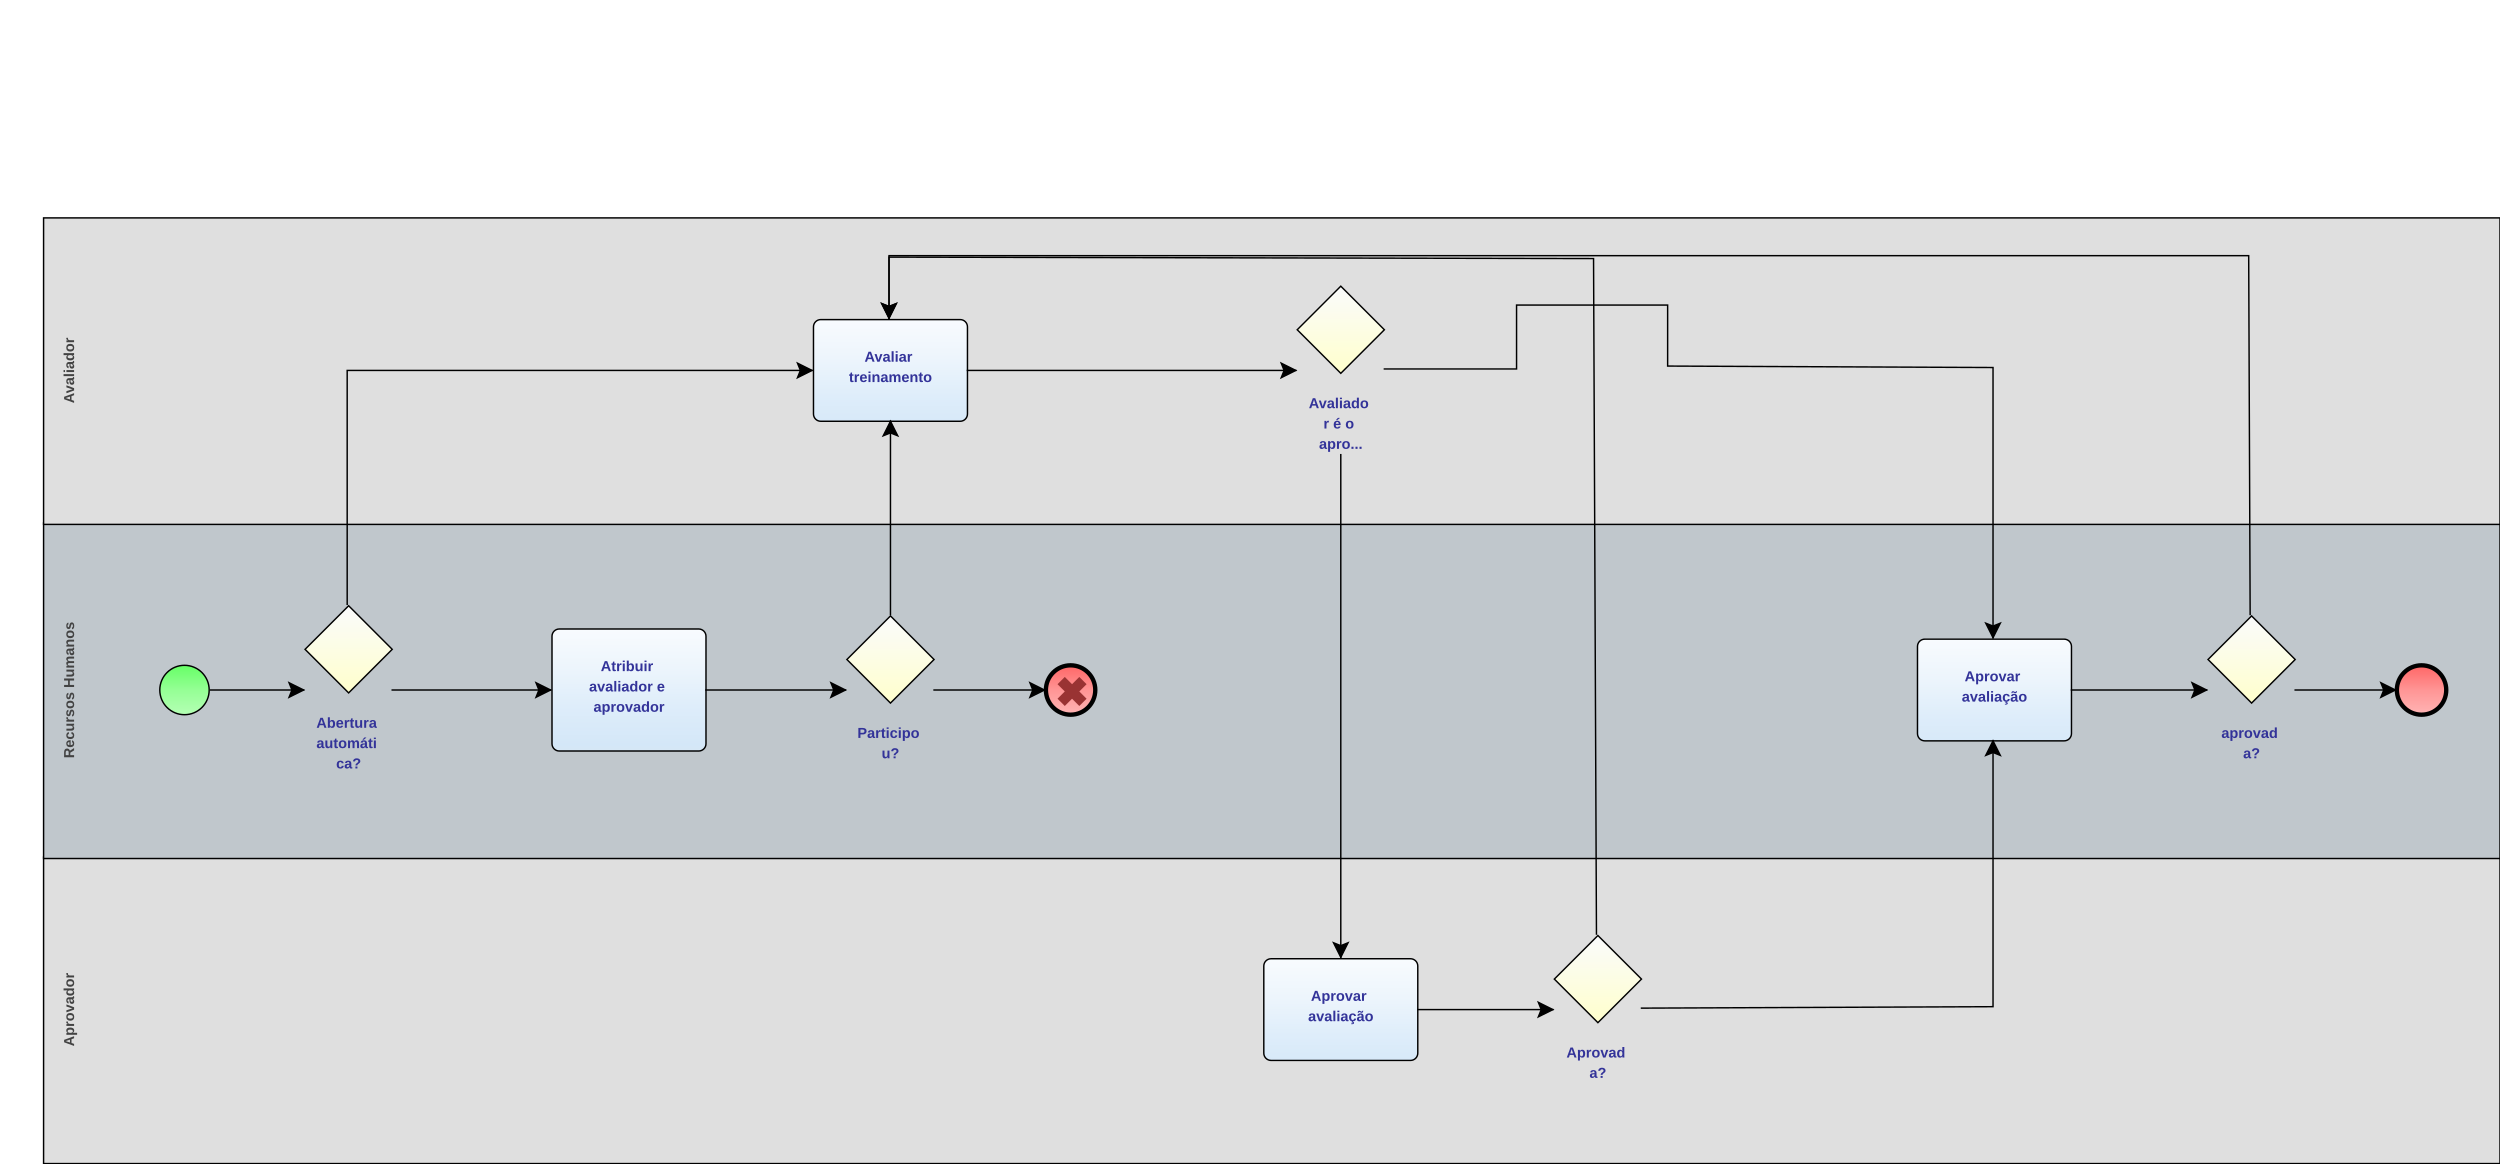
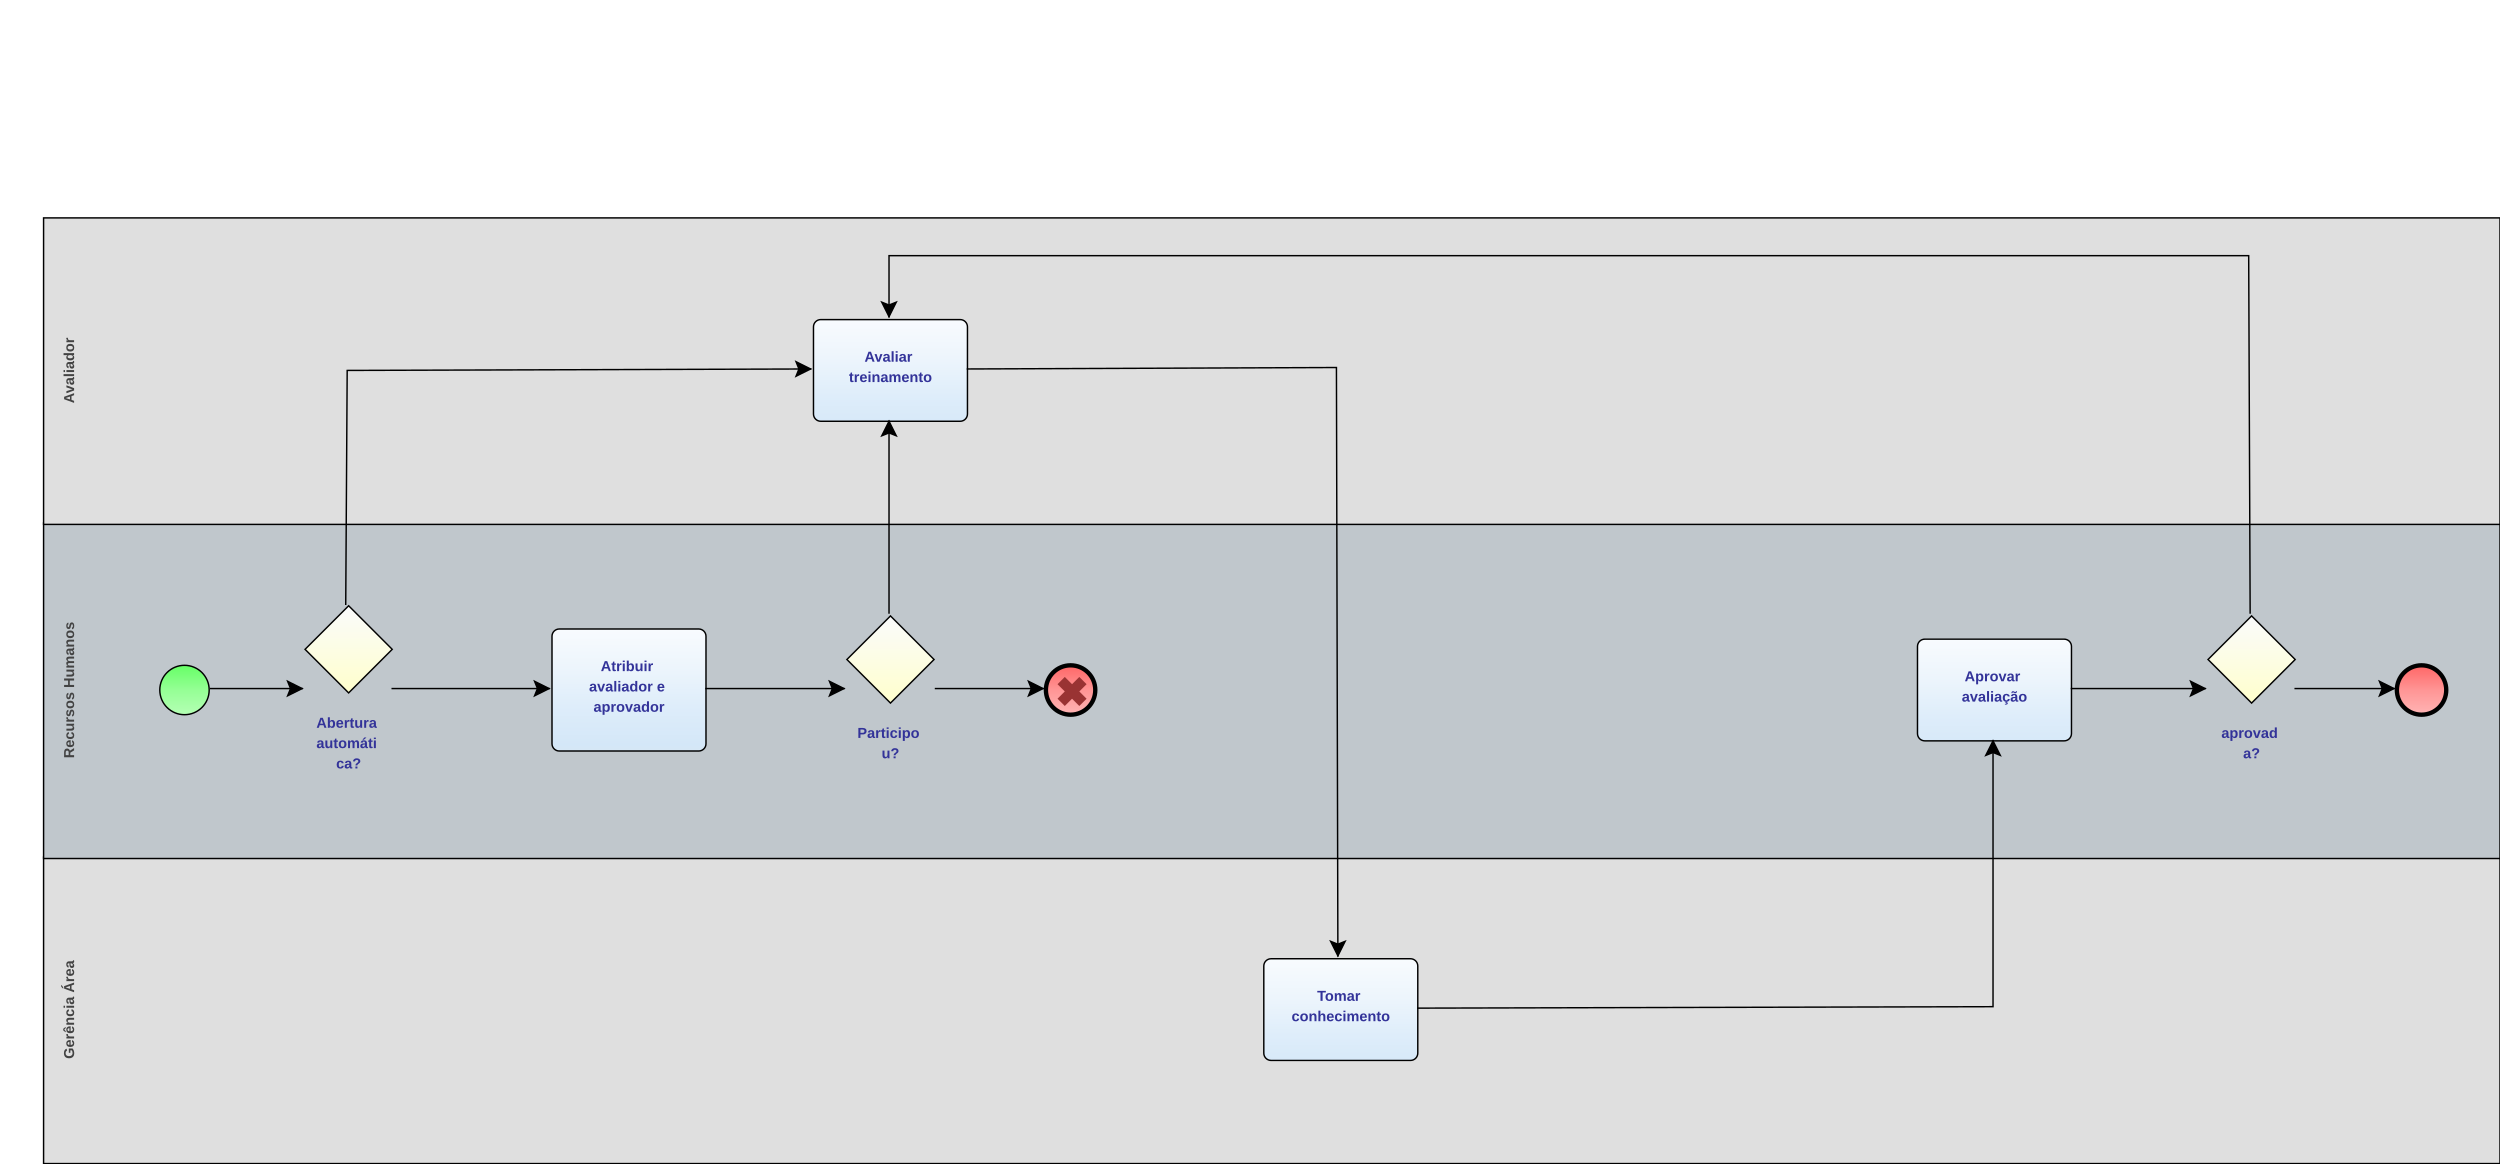
<svg xmlns="http://www.w3.org/2000/svg" xmlns:xlink="http://www.w3.org/1999/xlink" style="stroke-dasharray:none; shape-rendering:auto; font-family:'Arial'; text-rendering:auto; fill-opacity:1; color-interpolation:auto; color-rendering:auto; font-size:12; fill:black; stroke:black; image-rendering:auto; stroke-miterlimit:10; stroke-linecap:square; stroke-linejoin:miter; font-style:normal; stroke-width:1; stroke-dashoffset:0; font-weight:normal; stroke-opacity:1;" contentScriptType="text/ecmascript" preserveAspectRatio="xMidYMid meet" zoomAndPan="magnify" version="1.0" contentStyleType="text/css" xml:xlink="http://www.w3.org/1999/xlink" width="1721" height="801">
  <rect x="30" y="590" width="1691" height="211" ry="0" rx="0" style="stroke:#000000; fill:#DFDFDF" />
  <g componentSequence="22">
    <text x="-695" y="37" transform="rotate(270)" text-anchor="middle" style="font-weight:bold;font-size:10px;stroke:none; fill:#434343">
-       <tspan dy="14" x="-695">Aprovador</tspan>
+       <tspan dy="14" x="-695">Gerência Área</tspan>
    </text>
  </g>
  <rect x="30" y="360" width="1691" height="231" ry="0" rx="0" style="stroke:#000000; fill:#C0C7CC" />
  <g componentSequence="2">
    <text x="-475" y="37" transform="rotate(270)" text-anchor="middle" style="font-weight:bold;font-size:10px;stroke:none; fill:#434343">
      <tspan dy="14" x="-475">Recursos Humanos</tspan>
    </text>
  </g>
  <rect x="30" y="150" width="1691" height="211" ry="0" rx="0" style="stroke:#000000; fill:#DFDFDF" />
  <g componentSequence="1">
    <text x="-255" y="37" transform="rotate(270)" text-anchor="middle" style="font-weight:bold;font-size:10px;stroke:none; fill:#434343">
      <tspan dy="14" x="-255">Avaliador</tspan>
    </text>
  </g>
  <g sequence="3">
-     <ellipse cx="127" cy="475" rx="17" ry="17" stroke-width="1" style="fill:url(#linearGradient66FF6696FF96B6FFB6_742999302);" stroke="336633" />
+     <ellipse cx="127" cy="475" rx="17" ry="17" stroke-width="1" style="fill:url(#linearGradient66FF6696FF96B6FFB6_1524621859);" stroke="336633" />
  </g>
  <g sequence="4">
-     <rect x="870" y="660" width="106" height="70" ry="5" rx="5" style="fill:url(#linearGradientF8FBFEEDF5FCDEEDFAD4E7F8E2E5E9_579776255);" stroke="191970" />
+     <rect x="870" y="660" width="106" height="70" ry="5" rx="5" style="fill:url(#linearGradientF8FBFEEDF5FCDEEDFAD4E7F8E2E5E9_1410864904);" stroke="191970" />
  </g>
  <g componentSequence="4">
    <text x="923" y="675" text-anchor="middle" style="font-weight:bold;font-size:10px;stroke:none; fill:#333399">
-       <tspan dy="14" x="923">Aprovar</tspan>
-       <tspan dy="14" x="923">avaliação</tspan>
-     </text>
-   </g>
-   <g sequence="5">
-     <polygon points=" 1070 674 1100 644 1130 674 1100 704 1070 674" style="fill:url(#linearGradientFAFBFCFFFFCC_649145974);" stroke="000000" />
-   </g>
-   <g componentSequence="5">
-     <text x="1100" y="714" text-anchor="middle" style="font-weight:bold;font-size:10px;stroke:none; fill:#333399">
-       <tspan dy="14" x="1100">Aprovad</tspan>
-       <tspan dy="14" x="1100">a?</tspan>
+       <tspan dy="14" x="923">Tomar</tspan>
+       <tspan dy="14" x="923">conhecimento</tspan>
    </text>
  </g>
  <g sequence="7">
-     <rect x="560" y="220" width="106" height="70" ry="5" rx="5" style="fill:url(#linearGradientF8FBFEEDF5FCDEEDFAD4E7F8E2E5E9_1672717508);" stroke="191970" />
+     <rect x="560" y="220" width="106" height="70" ry="5" rx="5" style="fill:url(#linearGradientF8FBFEEDF5FCDEEDFAD4E7F8E2E5E9_1344768339);" stroke="191970" />
  </g>
  <g componentSequence="7">
    <text x="613" y="235" text-anchor="middle" style="font-weight:bold;font-size:10px;stroke:none; fill:#333399">
      <tspan dy="14" x="613">Avaliar</tspan>
      <tspan dy="14" x="613">treinamento</tspan>
    </text>
  </g>
  <g sequence="8">
-     <polygon points=" 210 447 240 417 270 447 240 477 210 447" style="fill:url(#linearGradientFAFBFCFFFFCC_87342273);" stroke="000000" />
+     <polygon points=" 210 447 240 417 270 447 240 477 210 447" style="fill:url(#linearGradientFAFBFCFFFFCC_354753843);" stroke="000000" />
  </g>
  <g componentSequence="8">
    <text x="240" y="487" text-anchor="middle" style="font-weight:bold;font-size:10px;stroke:none; fill:#333399">
      <tspan dy="14" x="240">Abertura</tspan>
      <tspan dy="14" x="240">automáti</tspan>
      <tspan dy="14" x="240">ca?</tspan>
    </text>
  </g>
  <g sequence="9">
-     <rect x="380" y="433" width="106" height="84" ry="5" rx="5" style="fill:url(#linearGradientF8FBFEEDF5FCDEEDFAD4E7F8E2E5E9_1385825230);" stroke="191970" />
+     <rect x="380" y="433" width="106" height="84" ry="5" rx="5" style="fill:url(#linearGradientF8FBFEEDF5FCDEEDFAD4E7F8E2E5E9_810433358);" stroke="191970" />
  </g>
  <g componentSequence="9">
    <text x="433" y="448" text-anchor="middle" style="font-weight:bold;font-size:10px;stroke:none; fill:#333399">
      <tspan dy="14" x="433">Atribuir</tspan>
      <tspan dy="14" x="433">avaliador e</tspan>
      <tspan dy="14" x="433">aprovador</tspan>
    </text>
  </g>
  <g sequence="10">
-     <polygon points=" 583 454 613 424 643 454 613 484 583 454" style="fill:url(#linearGradientFAFBFCFFFFCC_2113357173);" stroke="000000" />
+     <polygon points=" 583 454 613 424 643 454 613 484 583 454" style="fill:url(#linearGradientFAFBFCFFFFCC_620415512);" stroke="000000" />
  </g>
  <g componentSequence="10">
    <text x="613" y="494" text-anchor="middle" style="font-weight:bold;font-size:10px;stroke:none; fill:#333399">
      <tspan dy="14" x="613">Participo</tspan>
      <tspan dy="14" x="613">u?</tspan>
    </text>
  </g>
  <g sequence="11">
-     <ellipse cx="737" cy="475" rx="17" ry="17" stroke-width="3" style="fill:url(#linearGradientFF6666FF9696FFB6B6_60578699);" stroke="993333" />
+     <ellipse cx="737" cy="475" rx="17" ry="17" stroke-width="3" style="fill:url(#linearGradientFF6666FF9696FFB6B6_1216066245);" stroke="993333" />
  </g>
  <g sequence="11">
    <polygon points=" 728 471 733 466 738 471 743 466 748 471 743 476 748 481 743 486 738 481 733 486 728 481 733 476" style="stroke:none; fill:#993333" />
  </g>
  <g sequence="23">
-     <rect x="1320" y="440" width="106" height="70" ry="5" rx="5" style="fill:url(#linearGradientF8FBFEEDF5FCDEEDFAD4E7F8E2E5E9_594423181);" stroke="191970" />
+     <rect x="1320" y="440" width="106" height="70" ry="5" rx="5" style="fill:url(#linearGradientF8FBFEEDF5FCDEEDFAD4E7F8E2E5E9_1963647612);" stroke="191970" />
  </g>
  <g componentSequence="23">
    <text x="1373" y="455" text-anchor="middle" style="font-weight:bold;font-size:10px;stroke:none; fill:#333399">
      <tspan dy="14" x="1373">Aprovar</tspan>
      <tspan dy="14" x="1373">avaliação</tspan>
    </text>
  </g>
  <g sequence="25">
-     <polygon points=" 1520 454 1550 424 1580 454 1550 484 1520 454" style="fill:url(#linearGradientFAFBFCFFFFCC_568905309);" stroke="000000" />
+     <polygon points=" 1520 454 1550 424 1580 454 1550 484 1520 454" style="fill:url(#linearGradientFAFBFCFFFFCC_887043032);" stroke="000000" />
  </g>
  <g componentSequence="25">
    <text x="1550" y="494" text-anchor="middle" style="font-weight:bold;font-size:10px;stroke:none; fill:#333399">
      <tspan dy="14" x="1550">aprovad</tspan>
      <tspan dy="14" x="1550">a?</tspan>
    </text>
  </g>
  <g sequence="27">
-     <ellipse cx="1667" cy="475" rx="17" ry="17" stroke-width="3" style="fill:url(#linearGradientFF6666FF9696FFB6B6_1727261688);" stroke="993333" />
-   </g>
-   <g sequence="30">
-     <polygon points=" 893 227 923 197 953 227 923 257 893 227" style="fill:url(#linearGradientFAFBFCFFFFCC_131245230);" stroke="000000" />
-   </g>
-   <g componentSequence="30">
-     <text x="923" y="267" text-anchor="middle" style="font-weight:bold;font-size:10px;stroke:none; fill:#333399">
-       <tspan dy="14" x="923">Avaliado</tspan>
-       <tspan dy="14" x="923">r é o</tspan>
-       <tspan dy="14" x="923">apro...</tspan>
-     </text>
+     <ellipse cx="1667" cy="475" rx="17" ry="17" stroke-width="3" style="fill:url(#linearGradientFF6666FF9696FFB6B6_1183290705);" stroke="993333" />
  </g>
  <g componentSequence="12">
    <text x="187" y="475" style="font-size:10px;font-weight:none;stroke:none; fill:#333399" text-anchor="left" />
  </g>
  <g componentSequence="13">
    <text x="335" y="475" style="font-size:10px;font-weight:none;stroke:none; fill:#333399" text-anchor="left" />
  </g>
  <g componentSequence="14">
    <text x="329" y="255" style="font-size:10px;font-weight:none;stroke:none; fill:#333399" text-anchor="left" />
  </g>
  <g componentSequence="15">
    <text x="544" y="475" style="font-size:10px;font-weight:none;stroke:none; fill:#333399" text-anchor="left" />
  </g>
  <g componentSequence="16">
    <text x="691" y="475" style="font-size:10px;font-weight:none;stroke:none; fill:#333399" text-anchor="left" />
  </g>
  <g componentSequence="17">
    <text x="623" y="357" style="font-size:10px;font-weight:none;stroke:none; fill:#333399" text-anchor="left" />
  </g>
-   <g componentSequence="19">
-     <text x="1033" y="695" style="font-size:10px;font-weight:none;stroke:none; fill:#333399" text-anchor="left" />
-   </g>
-   <g componentSequence="21">
-     <text x="1076" y="178" style="font-size:10px;font-weight:none;stroke:none; fill:#333399" text-anchor="left" />
-   </g>
-   <g componentSequence="24">
-     <text x="1352" y="693" style="font-size:10px;font-weight:none;stroke:none; fill:#333399" text-anchor="left" />
+   <g componentSequence="30">
+     <text x="930" y="329" style="font-size:10px;font-weight:none;stroke:none; fill:#333399" text-anchor="left" />
  </g>
  <g componentSequence="26">
    <text x="1483" y="475" style="font-size:10px;font-weight:none;stroke:none; fill:#333399" text-anchor="left" />
+   </g>
+   <g componentSequence="31">
+     <text x="1275" y="693" style="font-size:10px;font-weight:none;stroke:none; fill:#333399" text-anchor="left" />
  </g>
  <g componentSequence="28">
    <text x="1625" y="475" style="font-size:10px;font-weight:none;stroke:none; fill:#333399" text-anchor="left" />
  </g>
  <g componentSequence="29">
    <text x="1192" y="176" style="font-size:10px;font-weight:none;stroke:none; fill:#333399" text-anchor="left" />
  </g>
-   <g componentSequence="31">
-     <text x="789" y="255" style="font-size:10px;font-weight:none;stroke:none; fill:#333399" text-anchor="left" />
-   </g>
-   <g componentSequence="32">
-     <text x="933" y="486" style="font-size:10px;font-weight:none;stroke:none; fill:#333399" text-anchor="left" />
-   </g>
-   <g componentSequence="33">
-     <text x="1223" y="252" style="font-size:10px;font-weight:none;stroke:none; fill:#333399" text-anchor="left" />
-   </g>
-   <path style="fill:none; stroke:#000000;stroke-width:1" d="M145.0 475.0 L209.0 475.0" />
-   <polygon style="fill:#000000; stroke:#000000;" points=" 199 470 209 475 199 480 201 475" />
-   <path style="fill:none; stroke:#000000;stroke-width:1" d="M976.0 695.0 L1069.0 695.0" />
-   <polygon style="fill:#000000; stroke:#000000;" points=" 1059 690 1069 695 1059 700 1061 695" />
-   <path style="fill:none; stroke:#000000;stroke-width:1" d="M923.0 313.0 L923.0 659.0" />
-   <polygon style="fill:#000000; stroke:#000000;" points=" 928 649 923 659 918 649 923 651" />
-   <path style="fill:none; stroke:#000000;stroke-width:1" d="M1099.0 643.0 L1097.0 178.0 L612.0 177.0 L612.0 219.0" />
-   <polygon style="fill:#000000; stroke:#000000;" points=" 617 209 612 219 607 209 612 211" />
-   <path style="fill:none; stroke:#000000;stroke-width:1" d="M1130.0 694.0 L1372.0 693.0 L1372.0 510.0" />
+   <path style="fill:none; stroke:#000000;stroke-width:1" d="M145.0 474.0 L208.0 474.0" />
+   <polygon style="fill:#000000; stroke:#000000;" points=" 198 469 208 474 198 479 200 474" />
+   <path style="fill:none; stroke:#000000;stroke-width:1" d="M238.0 416.0 L239.0 255.0 L558.0 254.0" />
+   <polygon style="fill:#000000; stroke:#000000;" points=" 548 249 558 254 548 259 550 254" />
+   <path style="fill:none; stroke:#000000;stroke-width:1" d="M612.0 422.0 L612.0 290.0" />
+   <polygon style="fill:#000000; stroke:#000000;" points=" 607 300 612 290 617 300 612 298" />
+   <path style="fill:none; stroke:#000000;stroke-width:1" d="M1549.0 422.0 L1548.0 176.0 L1093.0 176.0 L612.0 176.0 L612.0 218.0" />
+   <polygon style="fill:#000000; stroke:#000000;" points=" 617 208 612 218 607 208 612 210" />
+   <path style="fill:none; stroke:#000000;stroke-width:1" d="M270.0 474.0 L378.0 474.0" />
+   <polygon style="fill:#000000; stroke:#000000;" points=" 368 469 378 474 368 479 370 474" />
+   <path style="fill:none; stroke:#000000;stroke-width:1" d="M486.0 474.0 L581.0 474.0" />
+   <polygon style="fill:#000000; stroke:#000000;" points=" 571 469 581 474 571 479 573 474" />
+   <path style="fill:none; stroke:#000000;stroke-width:1" d="M644.0 474.0 L718.0 474.0" />
+   <polygon style="fill:#000000; stroke:#000000;" points=" 708 469 718 474 708 479 710 474" />
+   <path style="fill:none; stroke:#000000;stroke-width:1" d="M1426.0 474.0 L1518.0 474.0" />
+   <polygon style="fill:#000000; stroke:#000000;" points=" 1508 469 1518 474 1508 479 1510 474" />
+   <path style="fill:none; stroke:#000000;stroke-width:1" d="M1580.0 474.0 L1648.0 474.0" />
+   <polygon style="fill:#000000; stroke:#000000;" points=" 1638 469 1648 474 1638 479 1640 474" />
+   <path style="fill:none; stroke:#000000;stroke-width:1" d="M666.0 254.0 L920.0 253.0 L921.0 658.0" />
+   <polygon style="fill:#000000; stroke:#000000;" points=" 926 648 921 658 916 648 921 650" />
+   <path style="fill:none; stroke:#000000;stroke-width:1" d="M976.0 694.0 L1372.0 693.0 L1372.0 510.0" />
  <polygon style="fill:#000000; stroke:#000000;" points=" 1367 520 1372 510 1377 520 1372 518" />
-   <path style="fill:none; stroke:#000000;stroke-width:1" d="M666.0 255.0 L892.0 255.0" />
-   <polygon style="fill:#000000; stroke:#000000;" points=" 882 250 892 255 882 260 884 255" />
-   <path style="fill:none; stroke:#000000;stroke-width:1" d="M239.0 416.0 L239.0 255.0 L559.0 255.0" />
-   <polygon style="fill:#000000; stroke:#000000;" points=" 549 250 559 255 549 260 551 255" />
-   <path style="fill:none; stroke:#000000;stroke-width:1" d="M613.0 423.0 L613.0 290.0" />
-   <polygon style="fill:#000000; stroke:#000000;" points=" 608 300 613 290 618 300 613 298" />
-   <path style="fill:none; stroke:#000000;stroke-width:1" d="M1549.0 423.0 L1548.0 176.0 L1093.0 176.0 L612.0 176.0 L612.0 219.0" />
-   <polygon style="fill:#000000; stroke:#000000;" points=" 617 209 612 219 607 209 612 211" />
-   <path style="fill:none; stroke:#000000;stroke-width:1" d="M270.0 475.0 L379.0 475.0" />
-   <polygon style="fill:#000000; stroke:#000000;" points=" 369 470 379 475 369 480 371 475" />
-   <path style="fill:none; stroke:#000000;stroke-width:1" d="M486.0 475.0 L582.0 475.0" />
-   <polygon style="fill:#000000; stroke:#000000;" points=" 572 470 582 475 572 480 574 475" />
-   <path style="fill:none; stroke:#000000;stroke-width:1" d="M643.0 475.0 L719.0 475.0" />
-   <polygon style="fill:#000000; stroke:#000000;" points=" 709 470 719 475 709 480 711 475" />
-   <path style="fill:none; stroke:#000000;stroke-width:1" d="M1426.0 475.0 L1519.0 475.0" />
-   <polygon style="fill:#000000; stroke:#000000;" points=" 1509 470 1519 475 1509 480 1511 475" />
-   <path style="fill:none; stroke:#000000;stroke-width:1" d="M953.0 254.0 L1044.0 254.0 L1044.0 232.0 L1044.0 210.0 L1148.0 210.0 L1148.0 252.0 L1372.0 253.0 L1372.0 439.0" />
-   <polygon style="fill:#000000; stroke:#000000;" points=" 1377 429 1372 439 1367 429 1372 431" />
-   <path style="fill:none; stroke:#000000;stroke-width:1" d="M1580.0 475.0 L1649.0 475.0" />
-   <polygon style="fill:#000000; stroke:#000000;" points=" 1639 470 1649 475 1639 480 1641 475" />
  <defs>
-     <linearGradient xlink:href="#linearGradient66FF6696FF96B6FFB6" id="linearGradient66FF6696FF96B6FFB6_742999302" x1="0" y1="458.0" x2="0" y2="493.0" gradientUnits="userSpaceOnUse" xlink:type="simple" xlink:actuate="onLoad" xlink:show="other" />
+     <linearGradient xlink:href="#linearGradient66FF6696FF96B6FFB6" id="linearGradient66FF6696FF96B6FFB6_1524621859" x1="0" y1="458.0" x2="0" y2="493.0" gradientUnits="userSpaceOnUse" xlink:type="simple" xlink:actuate="onLoad" xlink:show="other" />
    <linearGradient id="linearGradient66FF6696FF96B6FFB6">
      <stop style="stop-color:#66FF66;stop-opacity:1;" offset="0.0" id="stop66FF66" />
      <stop style="stop-color:#96FF96;stop-opacity:1;" offset="0.5" id="stop96FF96" />
      <stop style="stop-color:#B6FFB6;stop-opacity:1;" offset="1.0" id="stopB6FFB6" />
    </linearGradient>
-     <linearGradient xlink:href="#linearGradientF8FBFEEDF5FCDEEDFAD4E7F8E2E5E9" id="linearGradientF8FBFEEDF5FCDEEDFAD4E7F8E2E5E9_579776255" x1="0" y1="660.0" x2="0" y2="766.0" gradientUnits="userSpaceOnUse" xlink:type="simple" xlink:actuate="onLoad" xlink:show="other" />
+     <linearGradient xlink:href="#linearGradientF8FBFEEDF5FCDEEDFAD4E7F8E2E5E9" id="linearGradientF8FBFEEDF5FCDEEDFAD4E7F8E2E5E9_1410864904" x1="0" y1="660.0" x2="0" y2="766.0" gradientUnits="userSpaceOnUse" xlink:type="simple" xlink:actuate="onLoad" xlink:show="other" />
    <linearGradient id="linearGradientF8FBFEEDF5FCDEEDFAD4E7F8E2E5E9">
      <stop style="stop-color:#F8FBFE;stop-opacity:1;" offset="0.0" id="stopF8FBFE" />
      <stop style="stop-color:#EDF5FC;stop-opacity:1;" offset="0.25" id="stopEDF5FC" />
      <stop style="stop-color:#DEEDFA;stop-opacity:1;" offset="0.5" id="stopDEEDFA" />
      <stop style="stop-color:#D4E7F8;stop-opacity:1;" offset="0.75" id="stopD4E7F8" />
      <stop style="stop-color:#E2E5E9;stop-opacity:1;" offset="1.0" id="stopE2E5E9" />
    </linearGradient>
-     <linearGradient xlink:href="#linearGradientFAFBFCFFFFCC" id="linearGradientFAFBFCFFFFCC_649145974" x1="0" y1="644.0" x2="0" y2="704.0" gradientUnits="userSpaceOnUse" xlink:type="simple" xlink:actuate="onLoad" xlink:show="other" />
+     <linearGradient xlink:href="#linearGradientF8FBFEEDF5FCDEEDFAD4E7F8E2E5E9" id="linearGradientF8FBFEEDF5FCDEEDFAD4E7F8E2E5E9_1344768339" x1="0" y1="220.0" x2="0" y2="326.0" gradientUnits="userSpaceOnUse" xlink:type="simple" xlink:actuate="onLoad" xlink:show="other" />
+     <linearGradient xlink:href="#linearGradientFAFBFCFFFFCC" id="linearGradientFAFBFCFFFFCC_354753843" x1="0" y1="417.0" x2="0" y2="477.0" gradientUnits="userSpaceOnUse" xlink:type="simple" xlink:actuate="onLoad" xlink:show="other" />
    <linearGradient id="linearGradientFAFBFCFFFFCC">
      <stop style="stop-color:#FAFBFC;stop-opacity:1;" offset="0.0" id="stopFAFBFC" />
      <stop style="stop-color:#FFFFCC;stop-opacity:1;" offset="1.0" id="stopFFFFCC" />
    </linearGradient>
-     <linearGradient xlink:href="#linearGradientF8FBFEEDF5FCDEEDFAD4E7F8E2E5E9" id="linearGradientF8FBFEEDF5FCDEEDFAD4E7F8E2E5E9_1672717508" x1="0" y1="220.0" x2="0" y2="326.0" gradientUnits="userSpaceOnUse" xlink:type="simple" xlink:actuate="onLoad" xlink:show="other" />
-     <linearGradient xlink:href="#linearGradientFAFBFCFFFFCC" id="linearGradientFAFBFCFFFFCC_87342273" x1="0" y1="417.0" x2="0" y2="477.0" gradientUnits="userSpaceOnUse" xlink:type="simple" xlink:actuate="onLoad" xlink:show="other" />
-     <linearGradient xlink:href="#linearGradientF8FBFEEDF5FCDEEDFAD4E7F8E2E5E9" id="linearGradientF8FBFEEDF5FCDEEDFAD4E7F8E2E5E9_1385825230" x1="0" y1="433.0" x2="0" y2="539.0" gradientUnits="userSpaceOnUse" xlink:type="simple" xlink:actuate="onLoad" xlink:show="other" />
-     <linearGradient xlink:href="#linearGradientFAFBFCFFFFCC" id="linearGradientFAFBFCFFFFCC_2113357173" x1="0" y1="424.0" x2="0" y2="484.0" gradientUnits="userSpaceOnUse" xlink:type="simple" xlink:actuate="onLoad" xlink:show="other" />
-     <linearGradient xlink:href="#linearGradientFF6666FF9696FFB6B6" id="linearGradientFF6666FF9696FFB6B6_60578699" x1="0" y1="458.0" x2="0" y2="493.0" gradientUnits="userSpaceOnUse" xlink:type="simple" xlink:actuate="onLoad" xlink:show="other" />
+     <linearGradient xlink:href="#linearGradientF8FBFEEDF5FCDEEDFAD4E7F8E2E5E9" id="linearGradientF8FBFEEDF5FCDEEDFAD4E7F8E2E5E9_810433358" x1="0" y1="433.0" x2="0" y2="539.0" gradientUnits="userSpaceOnUse" xlink:type="simple" xlink:actuate="onLoad" xlink:show="other" />
+     <linearGradient xlink:href="#linearGradientFAFBFCFFFFCC" id="linearGradientFAFBFCFFFFCC_620415512" x1="0" y1="424.0" x2="0" y2="484.0" gradientUnits="userSpaceOnUse" xlink:type="simple" xlink:actuate="onLoad" xlink:show="other" />
+     <linearGradient xlink:href="#linearGradientFF6666FF9696FFB6B6" id="linearGradientFF6666FF9696FFB6B6_1216066245" x1="0" y1="458.0" x2="0" y2="493.0" gradientUnits="userSpaceOnUse" xlink:type="simple" xlink:actuate="onLoad" xlink:show="other" />
    <linearGradient id="linearGradientFF6666FF9696FFB6B6">
      <stop style="stop-color:#FF6666;stop-opacity:1;" offset="0.0" id="stopFF6666" />
      <stop style="stop-color:#FF9696;stop-opacity:1;" offset="0.5" id="stopFF9696" />
      <stop style="stop-color:#FFB6B6;stop-opacity:1;" offset="1.0" id="stopFFB6B6" />
    </linearGradient>
-     <linearGradient xlink:href="#linearGradientF8FBFEEDF5FCDEEDFAD4E7F8E2E5E9" id="linearGradientF8FBFEEDF5FCDEEDFAD4E7F8E2E5E9_594423181" x1="0" y1="440.0" x2="0" y2="546.0" gradientUnits="userSpaceOnUse" xlink:type="simple" xlink:actuate="onLoad" xlink:show="other" />
-     <linearGradient xlink:href="#linearGradientFAFBFCFFFFCC" id="linearGradientFAFBFCFFFFCC_568905309" x1="0" y1="424.0" x2="0" y2="484.0" gradientUnits="userSpaceOnUse" xlink:type="simple" xlink:actuate="onLoad" xlink:show="other" />
-     <linearGradient xlink:href="#linearGradientFF6666FF9696FFB6B6" id="linearGradientFF6666FF9696FFB6B6_1727261688" x1="0" y1="458.0" x2="0" y2="493.0" gradientUnits="userSpaceOnUse" xlink:type="simple" xlink:actuate="onLoad" xlink:show="other" />
-     <linearGradient xlink:href="#linearGradientFAFBFCFFFFCC" id="linearGradientFAFBFCFFFFCC_131245230" x1="0" y1="197.0" x2="0" y2="257.0" gradientUnits="userSpaceOnUse" xlink:type="simple" xlink:actuate="onLoad" xlink:show="other" />
+     <linearGradient xlink:href="#linearGradientF8FBFEEDF5FCDEEDFAD4E7F8E2E5E9" id="linearGradientF8FBFEEDF5FCDEEDFAD4E7F8E2E5E9_1963647612" x1="0" y1="440.0" x2="0" y2="546.0" gradientUnits="userSpaceOnUse" xlink:type="simple" xlink:actuate="onLoad" xlink:show="other" />
+     <linearGradient xlink:href="#linearGradientFAFBFCFFFFCC" id="linearGradientFAFBFCFFFFCC_887043032" x1="0" y1="424.0" x2="0" y2="484.0" gradientUnits="userSpaceOnUse" xlink:type="simple" xlink:actuate="onLoad" xlink:show="other" />
+     <linearGradient xlink:href="#linearGradientFF6666FF9696FFB6B6" id="linearGradientFF6666FF9696FFB6B6_1183290705" x1="0" y1="458.0" x2="0" y2="493.0" gradientUnits="userSpaceOnUse" xlink:type="simple" xlink:actuate="onLoad" xlink:show="other" />
  </defs>
</svg>
